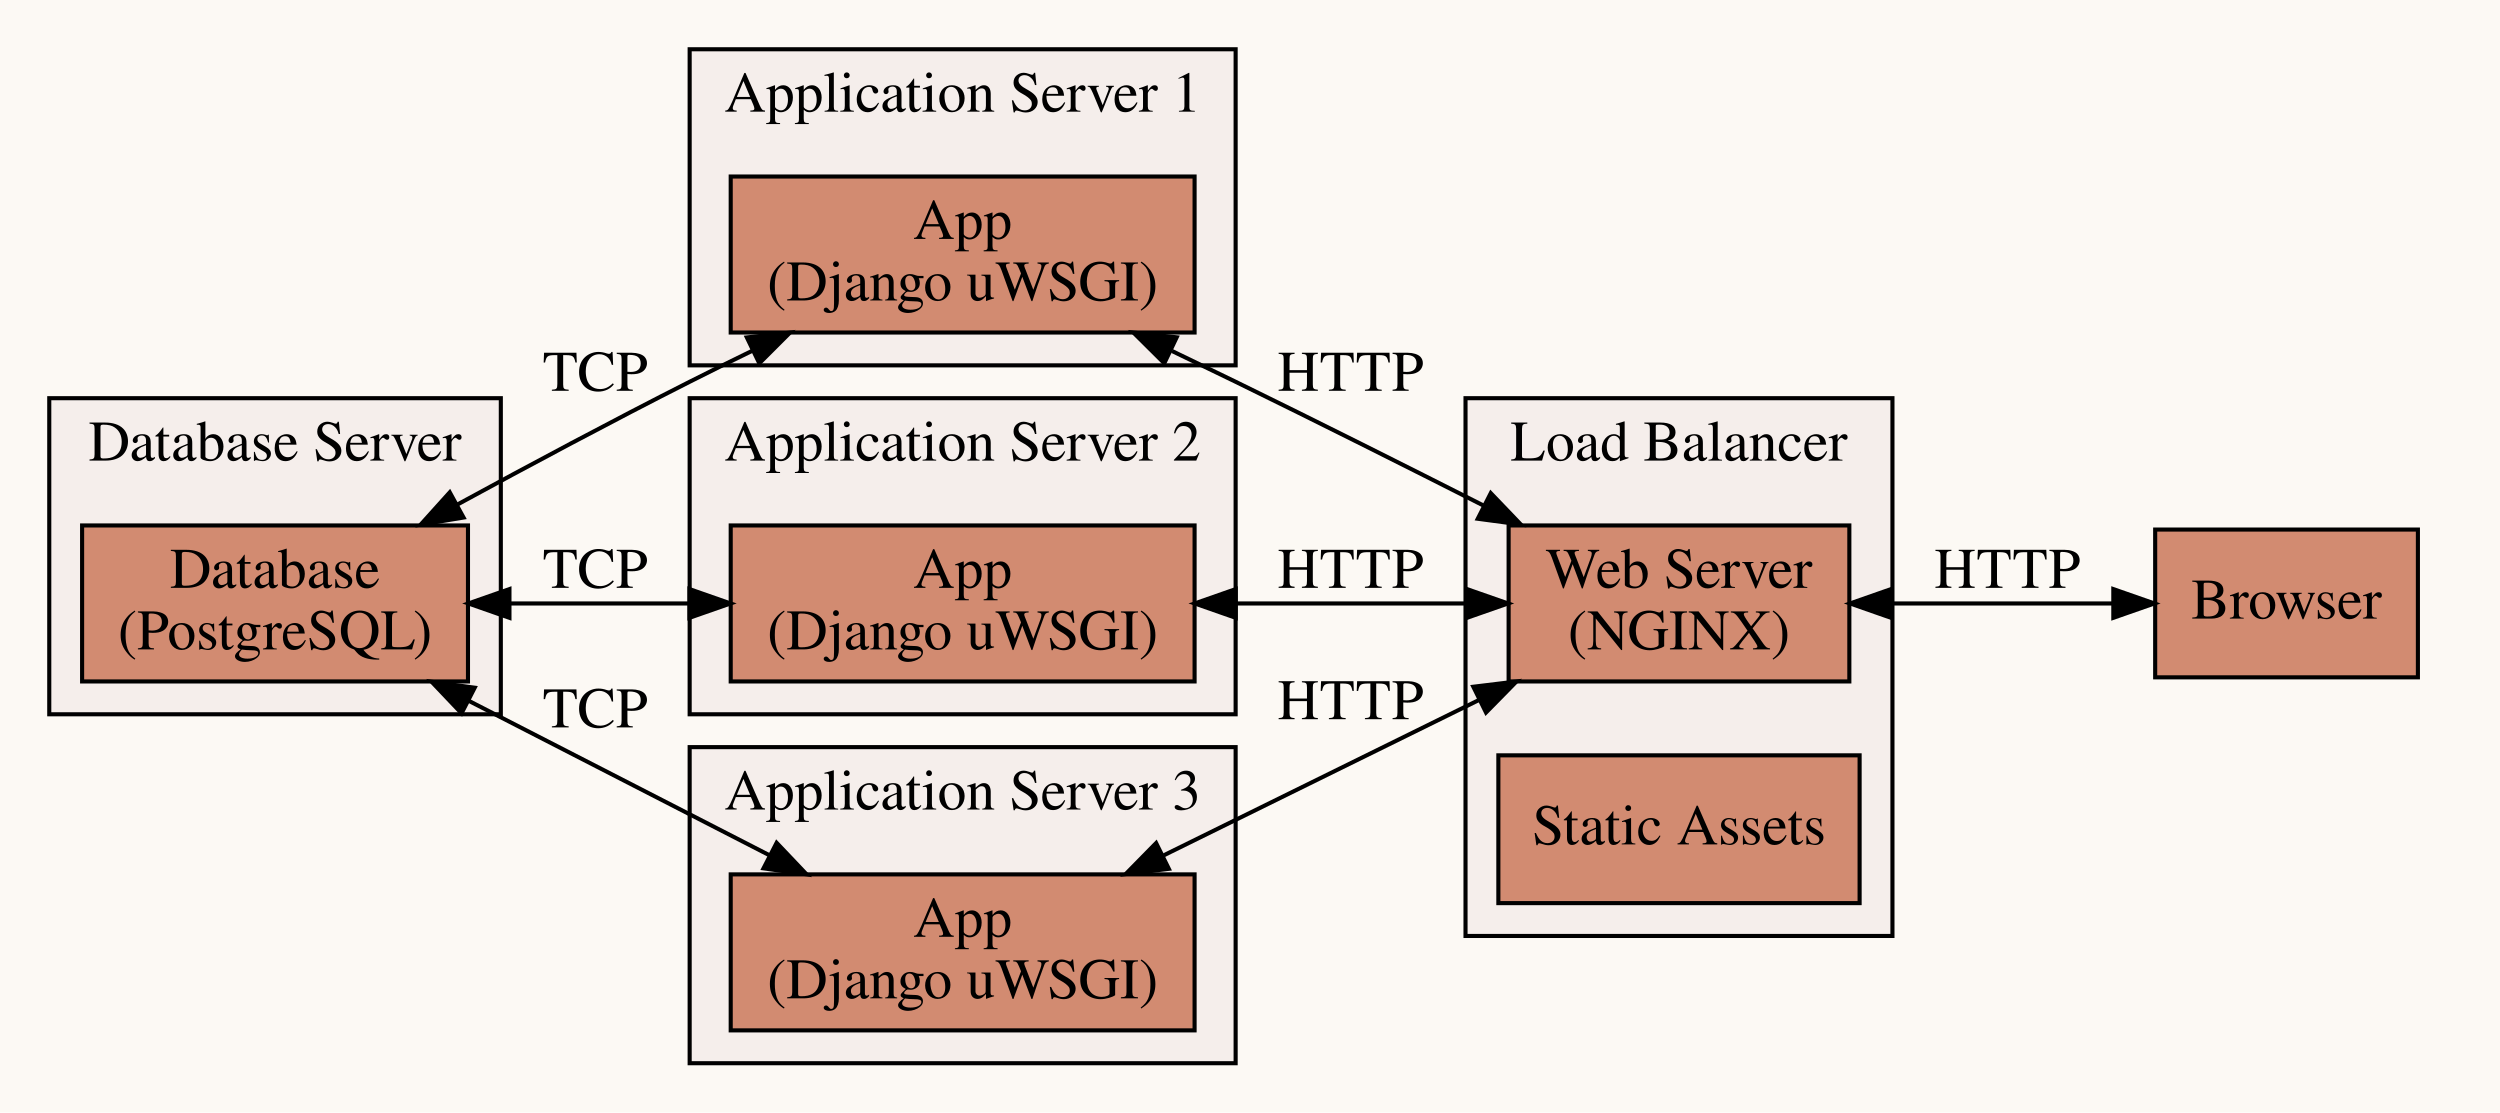
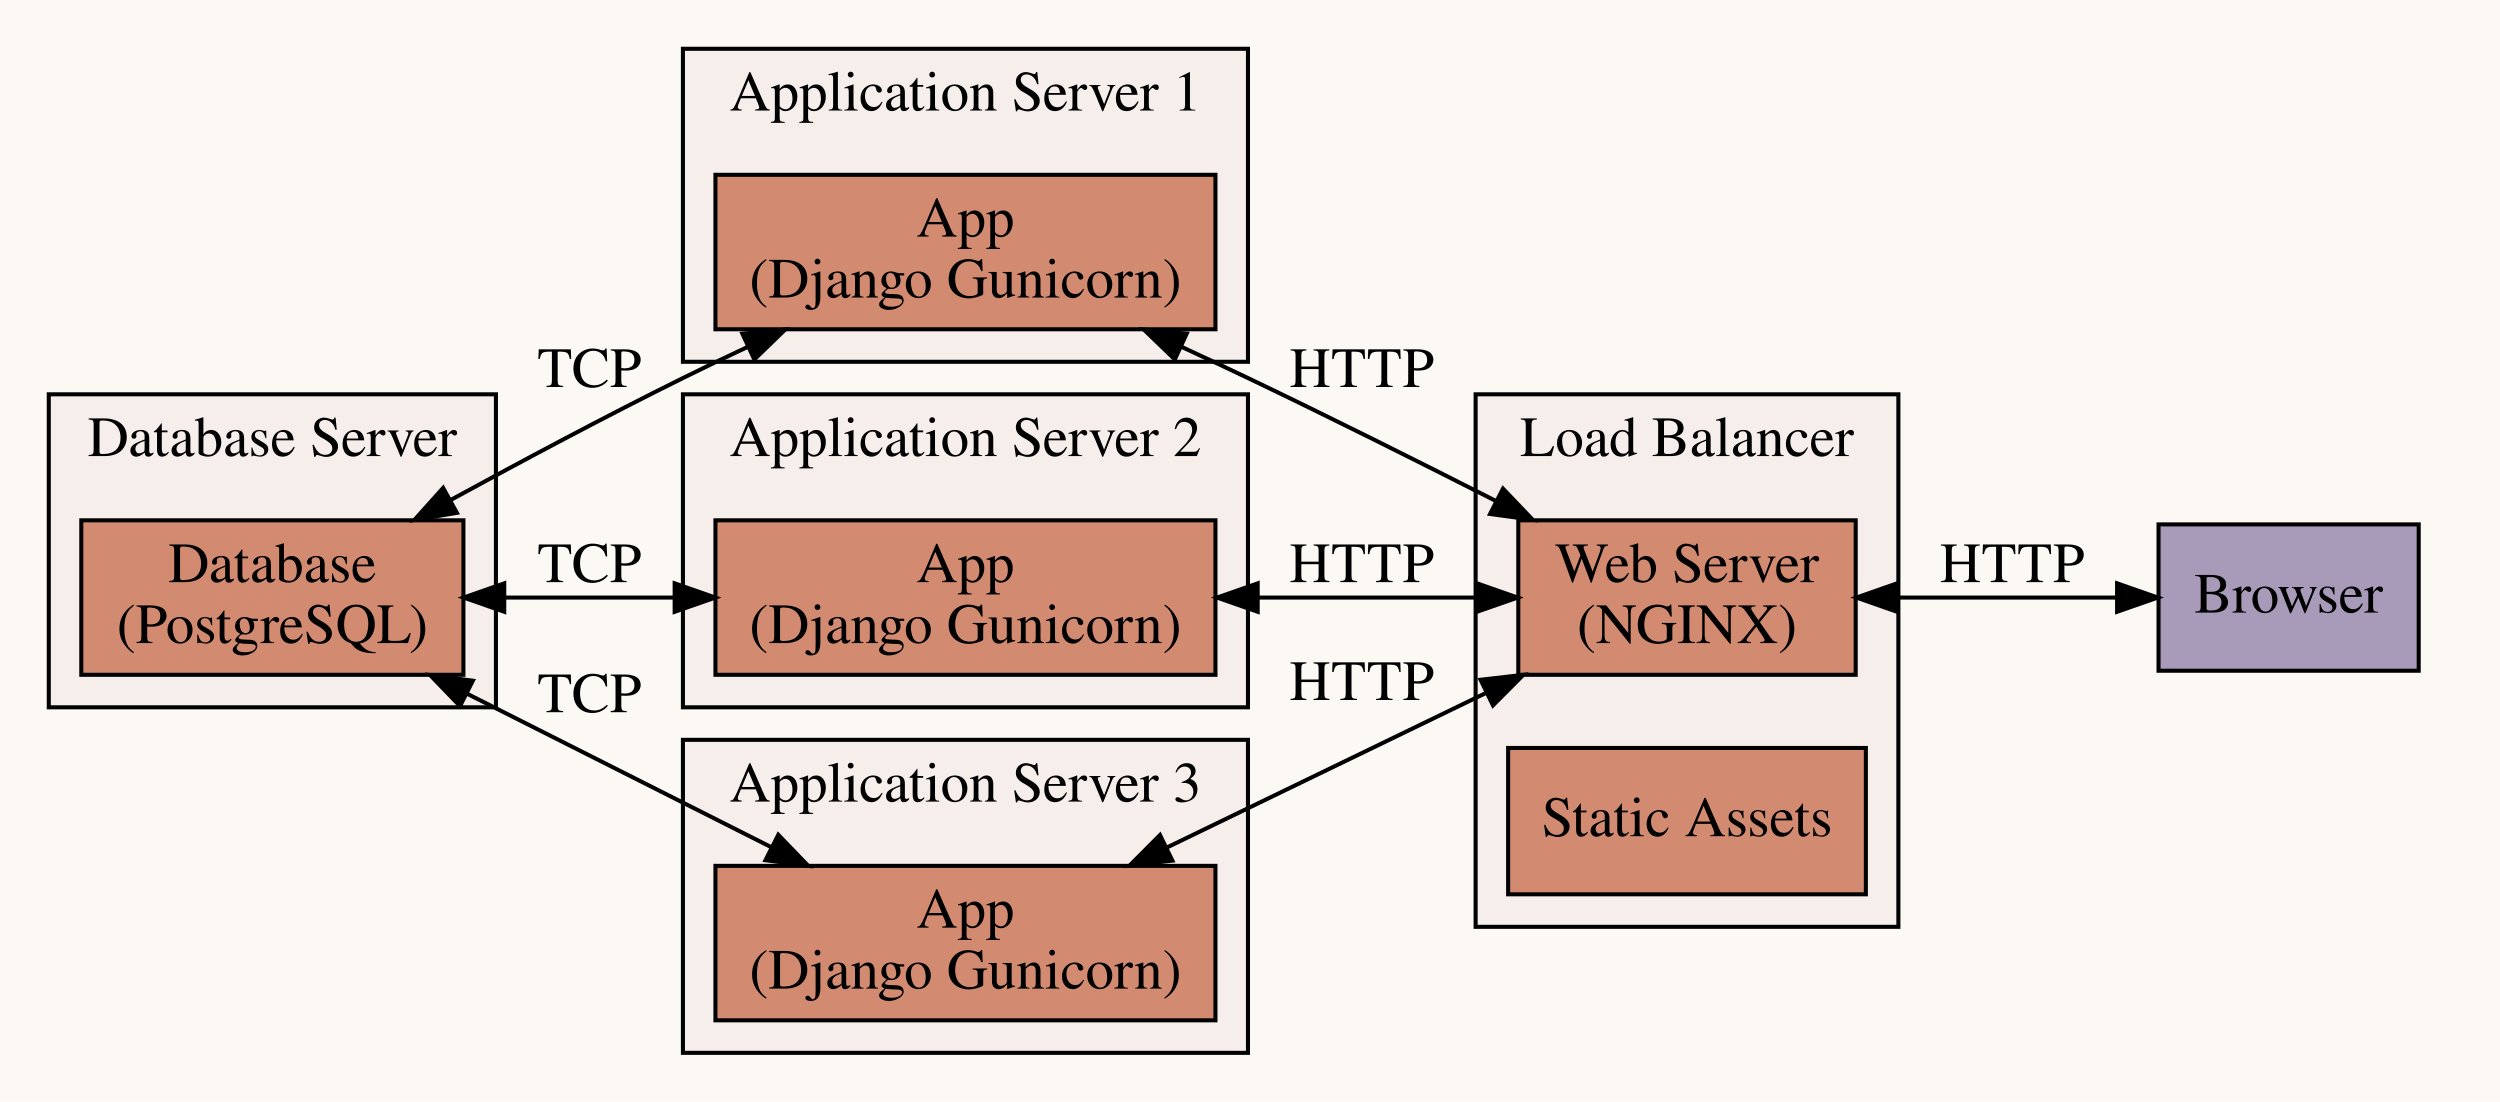
- <svg xmlns="http://www.w3.org/2000/svg" width="609pt" height="271pt" viewBox="0.00 0.00 609.00 271.00">
+ <svg xmlns="http://www.w3.org/2000/svg" width="615pt" height="271pt" viewBox="0.00 0.00 615.00 271.00">
  <g id="graph0" class="graph" transform="scale(1 1) rotate(0) translate(4 267)">
-     <polygon fill="#fcf9f4" stroke="none" points="-4,4 -4,-267 605,-267 605,4 -4,4" />
+     <polygon fill="#fcf9f4" stroke="none" points="-4,4 -4,-267 611,-267 611,4 -4,4" />
    <g id="clust1" class="cluster" />
    <g id="clust2" class="cluster">
      <polygon fill="#f5eeeb" stroke="black" points="8,-93 8,-170 118,-170 118,-93 8,-93" />
      <text text-anchor="middle" x="63" y="-154.8" font-family="Times,serif" font-size="14.00">Database Server</text>
    </g>
    <g id="clust3" class="cluster">
-       <polygon fill="#f5eeeb" stroke="black" points="164,-178 164,-255 297,-255 297,-178 164,-178" />
-       <text text-anchor="middle" x="230.5" y="-239.8" font-family="Times,serif" font-size="14.00">Application Server 1</text>
+       <polygon fill="#f5eeeb" stroke="black" points="164,-178 164,-255 303,-255 303,-178 164,-178" />
+       <text text-anchor="middle" x="233.5" y="-239.8" font-family="Times,serif" font-size="14.00">Application Server 1</text>
    </g>
    <g id="clust4" class="cluster">
-       <polygon fill="#f5eeeb" stroke="black" points="164,-93 164,-170 297,-170 297,-93 164,-93" />
-       <text text-anchor="middle" x="230.5" y="-154.8" font-family="Times,serif" font-size="14.00">Application Server 2</text>
+       <polygon fill="#f5eeeb" stroke="black" points="164,-93 164,-170 303,-170 303,-93 164,-93" />
+       <text text-anchor="middle" x="233.5" y="-154.8" font-family="Times,serif" font-size="14.00">Application Server 2</text>
    </g>
    <g id="clust5" class="cluster">
-       <polygon fill="#f5eeeb" stroke="black" points="164,-8 164,-85 297,-85 297,-8 164,-8" />
-       <text text-anchor="middle" x="230.5" y="-69.8" font-family="Times,serif" font-size="14.00">Application Server 3</text>
+       <polygon fill="#f5eeeb" stroke="black" points="164,-8 164,-85 303,-85 303,-8 164,-8" />
+       <text text-anchor="middle" x="233.5" y="-69.8" font-family="Times,serif" font-size="14.00">Application Server 3</text>
    </g>
    <g id="clust6" class="cluster">
-       <polygon fill="#f5eeeb" stroke="black" points="353,-39 353,-170 457,-170 457,-39 353,-39" />
-       <text text-anchor="middle" x="405" y="-154.8" font-family="Times,serif" font-size="14.00">Load Balancer</text>
+       <polygon fill="#f5eeeb" stroke="black" points="359,-39 359,-170 463,-170 463,-39 359,-39" />
+       <text text-anchor="middle" x="411" y="-154.8" font-family="Times,serif" font-size="14.00">Load Balancer</text>
    </g>
    <g id="node1" class="node">
-       <polygon fill="#d28b71" stroke="black" points="585,-138 521,-138 521,-102 585,-102 585,-138" />
-       <text text-anchor="middle" x="553" y="-116.3" font-family="Times,serif" font-size="14.00">Browser</text>
+       <polygon fill="#a89bb9" stroke="black" points="591,-138 527,-138 527,-102 591,-102 591,-138" />
+       <text text-anchor="middle" x="559" y="-116.3" font-family="Times,serif" font-size="14.00">Browser</text>
    </g>
    <g id="node2" class="node">
      <polygon fill="#d28b71" stroke="black" points="110,-139 16,-139 16,-101 110,-101 110,-139" />
      <text text-anchor="middle" x="63" y="-123.8" font-family="Times,serif" font-size="14.00">Database</text>
      <text text-anchor="middle" x="63" y="-108.8" font-family="Times,serif" font-size="14.00">(PostgreSQL)</text>
    </g>
    <g id="node3" class="node">
-       <polygon fill="#d28b71" stroke="black" points="287,-224 174,-224 174,-186 287,-186 287,-224" />
-       <text text-anchor="middle" x="230.5" y="-208.8" font-family="Times,serif" font-size="14.00">App</text>
-       <text text-anchor="middle" x="230.5" y="-193.8" font-family="Times,serif" font-size="14.00">(Django uWSGI)</text>
+       <polygon fill="#d28b71" stroke="black" points="295,-224 172,-224 172,-186 295,-186 295,-224" />
+       <text text-anchor="middle" x="233.5" y="-208.8" font-family="Times,serif" font-size="14.00">App</text>
+       <text text-anchor="middle" x="233.5" y="-193.8" font-family="Times,serif" font-size="14.00">(Django Gunicorn)</text>
    </g>
    <g id="edge1" class="edge">
-       <path fill="none" stroke="black" d="M107.325,-144.044C124.817,-153.581 145.262,-164.515 164,-174 168.911,-176.486 174.056,-179.027 179.212,-181.533" />
-       <polygon fill="black" stroke="black" points="108.924,-140.929 98.471,-139.199 105.563,-147.07 108.924,-140.929" />
-       <polygon fill="black" stroke="black" points="177.929,-184.8 188.457,-185.985 180.966,-178.493 177.929,-184.8" />
+       <path fill="none" stroke="black" d="M106.824,-143.979C124.396,-153.594 145.031,-164.6 164,-174 169.17,-176.562 174.597,-179.163 180.038,-181.714" />
+       <polygon fill="black" stroke="black" points="108.388,-140.845 97.939,-139.093 105.015,-146.979 108.388,-140.845" />
+       <polygon fill="black" stroke="black" points="178.62,-184.915 189.165,-185.944 181.564,-178.564 178.62,-184.915" />
      <text text-anchor="middle" x="141" y="-171.8" font-family="Times,serif" font-size="14.00">TCP</text>
    </g>
    <g id="node4" class="node">
-       <polygon fill="#d28b71" stroke="black" points="287,-139 174,-139 174,-101 287,-101 287,-139" />
-       <text text-anchor="middle" x="230.5" y="-123.8" font-family="Times,serif" font-size="14.00">App</text>
-       <text text-anchor="middle" x="230.5" y="-108.8" font-family="Times,serif" font-size="14.00">(Django uWSGI)</text>
+       <polygon fill="#d28b71" stroke="black" points="295,-139 172,-139 172,-101 295,-101 295,-139" />
+       <text text-anchor="middle" x="233.5" y="-123.8" font-family="Times,serif" font-size="14.00">App</text>
+       <text text-anchor="middle" x="233.5" y="-108.8" font-family="Times,serif" font-size="14.00">(Django Gunicorn)</text>
    </g>
    <g id="edge3" class="edge">
-       <path fill="none" stroke="black" d="M120.102,-120C134.084,-120 149.202,-120 163.609,-120" />
-       <polygon fill="black" stroke="black" points="120.101,-116.5 110.101,-120 120.101,-123.5 120.101,-116.5" />
-       <polygon fill="black" stroke="black" points="163.947,-123.5 173.947,-120 163.947,-116.5 163.947,-123.5" />
+       <path fill="none" stroke="black" d="M120.158,-120C133.541,-120 147.992,-120 161.93,-120" />
+       <polygon fill="black" stroke="black" points="120.043,-116.5 110.043,-120 120.043,-123.5 120.043,-116.5" />
+       <polygon fill="black" stroke="black" points="161.965,-123.5 171.965,-120 161.965,-116.5 161.965,-123.5" />
      <text text-anchor="middle" x="141" y="-123.8" font-family="Times,serif" font-size="14.00">TCP</text>
    </g>
    <g id="node5" class="node">
-       <polygon fill="#d28b71" stroke="black" points="287,-54 174,-54 174,-16 287,-16 287,-54" />
-       <text text-anchor="middle" x="230.5" y="-38.8" font-family="Times,serif" font-size="14.00">App</text>
-       <text text-anchor="middle" x="230.5" y="-23.8" font-family="Times,serif" font-size="14.00">(Django uWSGI)</text>
+       <polygon fill="#d28b71" stroke="black" points="295,-54 172,-54 172,-16 295,-16 295,-54" />
+       <text text-anchor="middle" x="233.5" y="-38.8" font-family="Times,serif" font-size="14.00">App</text>
+       <text text-anchor="middle" x="233.5" y="-23.8" font-family="Times,serif" font-size="14.00">(Django Gunicorn)</text>
    </g>
    <g id="edge5" class="edge">
-       <path fill="none" stroke="black" d="M110.063,-96.342C132.917,-84.605 160.451,-70.463 183.32,-58.718" />
-       <polygon fill="black" stroke="black" points="108.438,-93.242 101.141,-100.924 111.636,-99.469 108.438,-93.242" />
-       <polygon fill="black" stroke="black" points="185.186,-61.694 192.483,-54.012 181.988,-55.467 185.186,-61.694" />
-       <text text-anchor="middle" x="141" y="-89.8" font-family="Times,serif" font-size="14.00">TCP</text>
+       <path fill="none" stroke="black" d="M110.898,-96.342C134.269,-84.552 162.448,-70.338 185.793,-58.561" />
+       <polygon fill="black" stroke="black" points="109.167,-93.296 101.815,-100.924 112.319,-99.545 109.167,-93.296" />
+       <polygon fill="black" stroke="black" points="187.46,-61.641 194.812,-54.012 184.307,-55.391 187.46,-61.641" />
+       <text text-anchor="middle" x="141" y="-91.8" font-family="Times,serif" font-size="14.00">TCP</text>
    </g>
    <g id="node6" class="node">
-       <polygon fill="#d28b71" stroke="black" points="446.5,-139 363.5,-139 363.5,-101 446.5,-101 446.5,-139" />
-       <text text-anchor="middle" x="405" y="-123.8" font-family="Times,serif" font-size="14.00">Web Server</text>
-       <text text-anchor="middle" x="405" y="-108.8" font-family="Times,serif" font-size="14.00">(NGINX)</text>
+       <polygon fill="#d28b71" stroke="black" points="452.5,-139 369.5,-139 369.5,-101 452.5,-101 452.5,-139" />
+       <text text-anchor="middle" x="411" y="-123.8" font-family="Times,serif" font-size="14.00">Web Server</text>
+       <text text-anchor="middle" x="411" y="-108.8" font-family="Times,serif" font-size="14.00">(NGINX)</text>
    </g>
    <g id="edge2" class="edge">
-       <path fill="none" stroke="black" d="M281.496,-181.498C286.74,-178.985 291.985,-176.452 297,-174 316.92,-164.261 338.797,-153.274 357.549,-143.764" />
-       <polygon fill="black" stroke="black" points="279.626,-178.512 272.108,-185.977 282.64,-184.83 279.626,-178.512" />
-       <polygon fill="black" stroke="black" points="359.151,-146.876 366.482,-139.226 355.981,-140.635 359.151,-146.876" />
-       <text text-anchor="middle" x="325" y="-171.8" font-family="Times,serif" font-size="14.00">HTTP</text>
+       <path fill="none" stroke="black" d="M286.653,-181.676C292.187,-179.118 297.719,-176.526 303,-174 323.164,-164.355 345.246,-153.296 364.086,-143.708" />
+       <polygon fill="black" stroke="black" points="285.011,-178.578 277.382,-185.93 287.93,-184.941 285.011,-178.578" />
+       <polygon fill="black" stroke="black" points="365.736,-146.795 373.052,-139.132 362.554,-140.561 365.736,-146.795" />
+       <text text-anchor="middle" x="331" y="-171.8" font-family="Times,serif" font-size="14.00">HTTP</text>
    </g>
    <g id="edge4" class="edge">
-       <path fill="none" stroke="black" d="M297.102,-120C315.72,-120 335.702,-120 353.293,-120" />
-       <polygon fill="black" stroke="black" points="297.03,-116.5 287.03,-120 297.03,-123.5 297.03,-116.5" />
-       <polygon fill="black" stroke="black" points="353.345,-123.5 363.345,-120 353.345,-116.5 353.345,-123.5" />
-       <text text-anchor="middle" x="325" y="-123.8" font-family="Times,serif" font-size="14.00">HTTP</text>
+       <path fill="none" stroke="black" d="M305.569,-120C323.537,-120 342.474,-120 359.215,-120" />
+       <polygon fill="black" stroke="black" points="305.389,-116.5 295.389,-120 305.389,-123.5 305.389,-116.5" />
+       <polygon fill="black" stroke="black" points="359.326,-123.5 369.326,-120 359.326,-116.5 359.326,-123.5" />
+       <text text-anchor="middle" x="331" y="-123.8" font-family="Times,serif" font-size="14.00">HTTP</text>
    </g>
    <g id="edge6" class="edge">
-       <path fill="none" stroke="black" d="M279.512,-58.658C303.437,-70.448 332.285,-84.662 356.184,-96.439" />
-       <polygon fill="black" stroke="black" points="280.73,-55.356 270.212,-54.076 277.635,-61.635 280.73,-55.356" />
-       <polygon fill="black" stroke="black" points="354.9,-99.707 365.417,-100.988 357.994,-93.428 354.9,-99.707" />
-       <text text-anchor="middle" x="325" y="-91.8" font-family="Times,serif" font-size="14.00">HTTP</text>
+       <path fill="none" stroke="black" d="M282.986,-58.483C307.492,-70.352 337.145,-84.714 361.634,-96.575" />
+       <polygon fill="black" stroke="black" points="284.411,-55.285 273.886,-54.076 281.36,-61.585 284.411,-55.285" />
+       <polygon fill="black" stroke="black" points="360.22,-99.779 370.746,-100.988 363.272,-93.479 360.22,-99.779" />
+       <text text-anchor="middle" x="331" y="-94.8" font-family="Times,serif" font-size="14.00">HTTP</text>
    </g>
    <g id="edge7" class="edge">
-       <path fill="none" stroke="black" d="M456.86,-120C474.487,-120 494.018,-120 510.773,-120" />
-       <polygon fill="black" stroke="black" points="456.669,-116.5 446.669,-120 456.669,-123.5 456.669,-116.5" />
-       <polygon fill="black" stroke="black" points="510.805,-123.5 520.805,-120 510.805,-116.5 510.805,-123.5" />
-       <text text-anchor="middle" x="485" y="-123.8" font-family="Times,serif" font-size="14.00">HTTP</text>
+       <path fill="none" stroke="black" d="M462.86,-120C480.487,-120 500.018,-120 516.773,-120" />
+       <polygon fill="black" stroke="black" points="462.669,-116.5 452.669,-120 462.669,-123.5 462.669,-116.5" />
+       <polygon fill="black" stroke="black" points="516.805,-123.5 526.805,-120 516.805,-116.5 516.805,-123.5" />
+       <text text-anchor="middle" x="491" y="-123.8" font-family="Times,serif" font-size="14.00">HTTP</text>
    </g>
    <g id="node7" class="node">
-       <polygon fill="#d28b71" stroke="black" points="449,-83 361,-83 361,-47 449,-47 449,-83" />
-       <text text-anchor="middle" x="405" y="-61.3" font-family="Times,serif" font-size="14.00">Static Assets</text>
+       <polygon fill="#d28b71" stroke="black" points="455,-83 367,-83 367,-47 455,-47 455,-83" />
+       <text text-anchor="middle" x="411" y="-61.3" font-family="Times,serif" font-size="14.00">Static Assets</text>
    </g>
  </g>
</svg>
